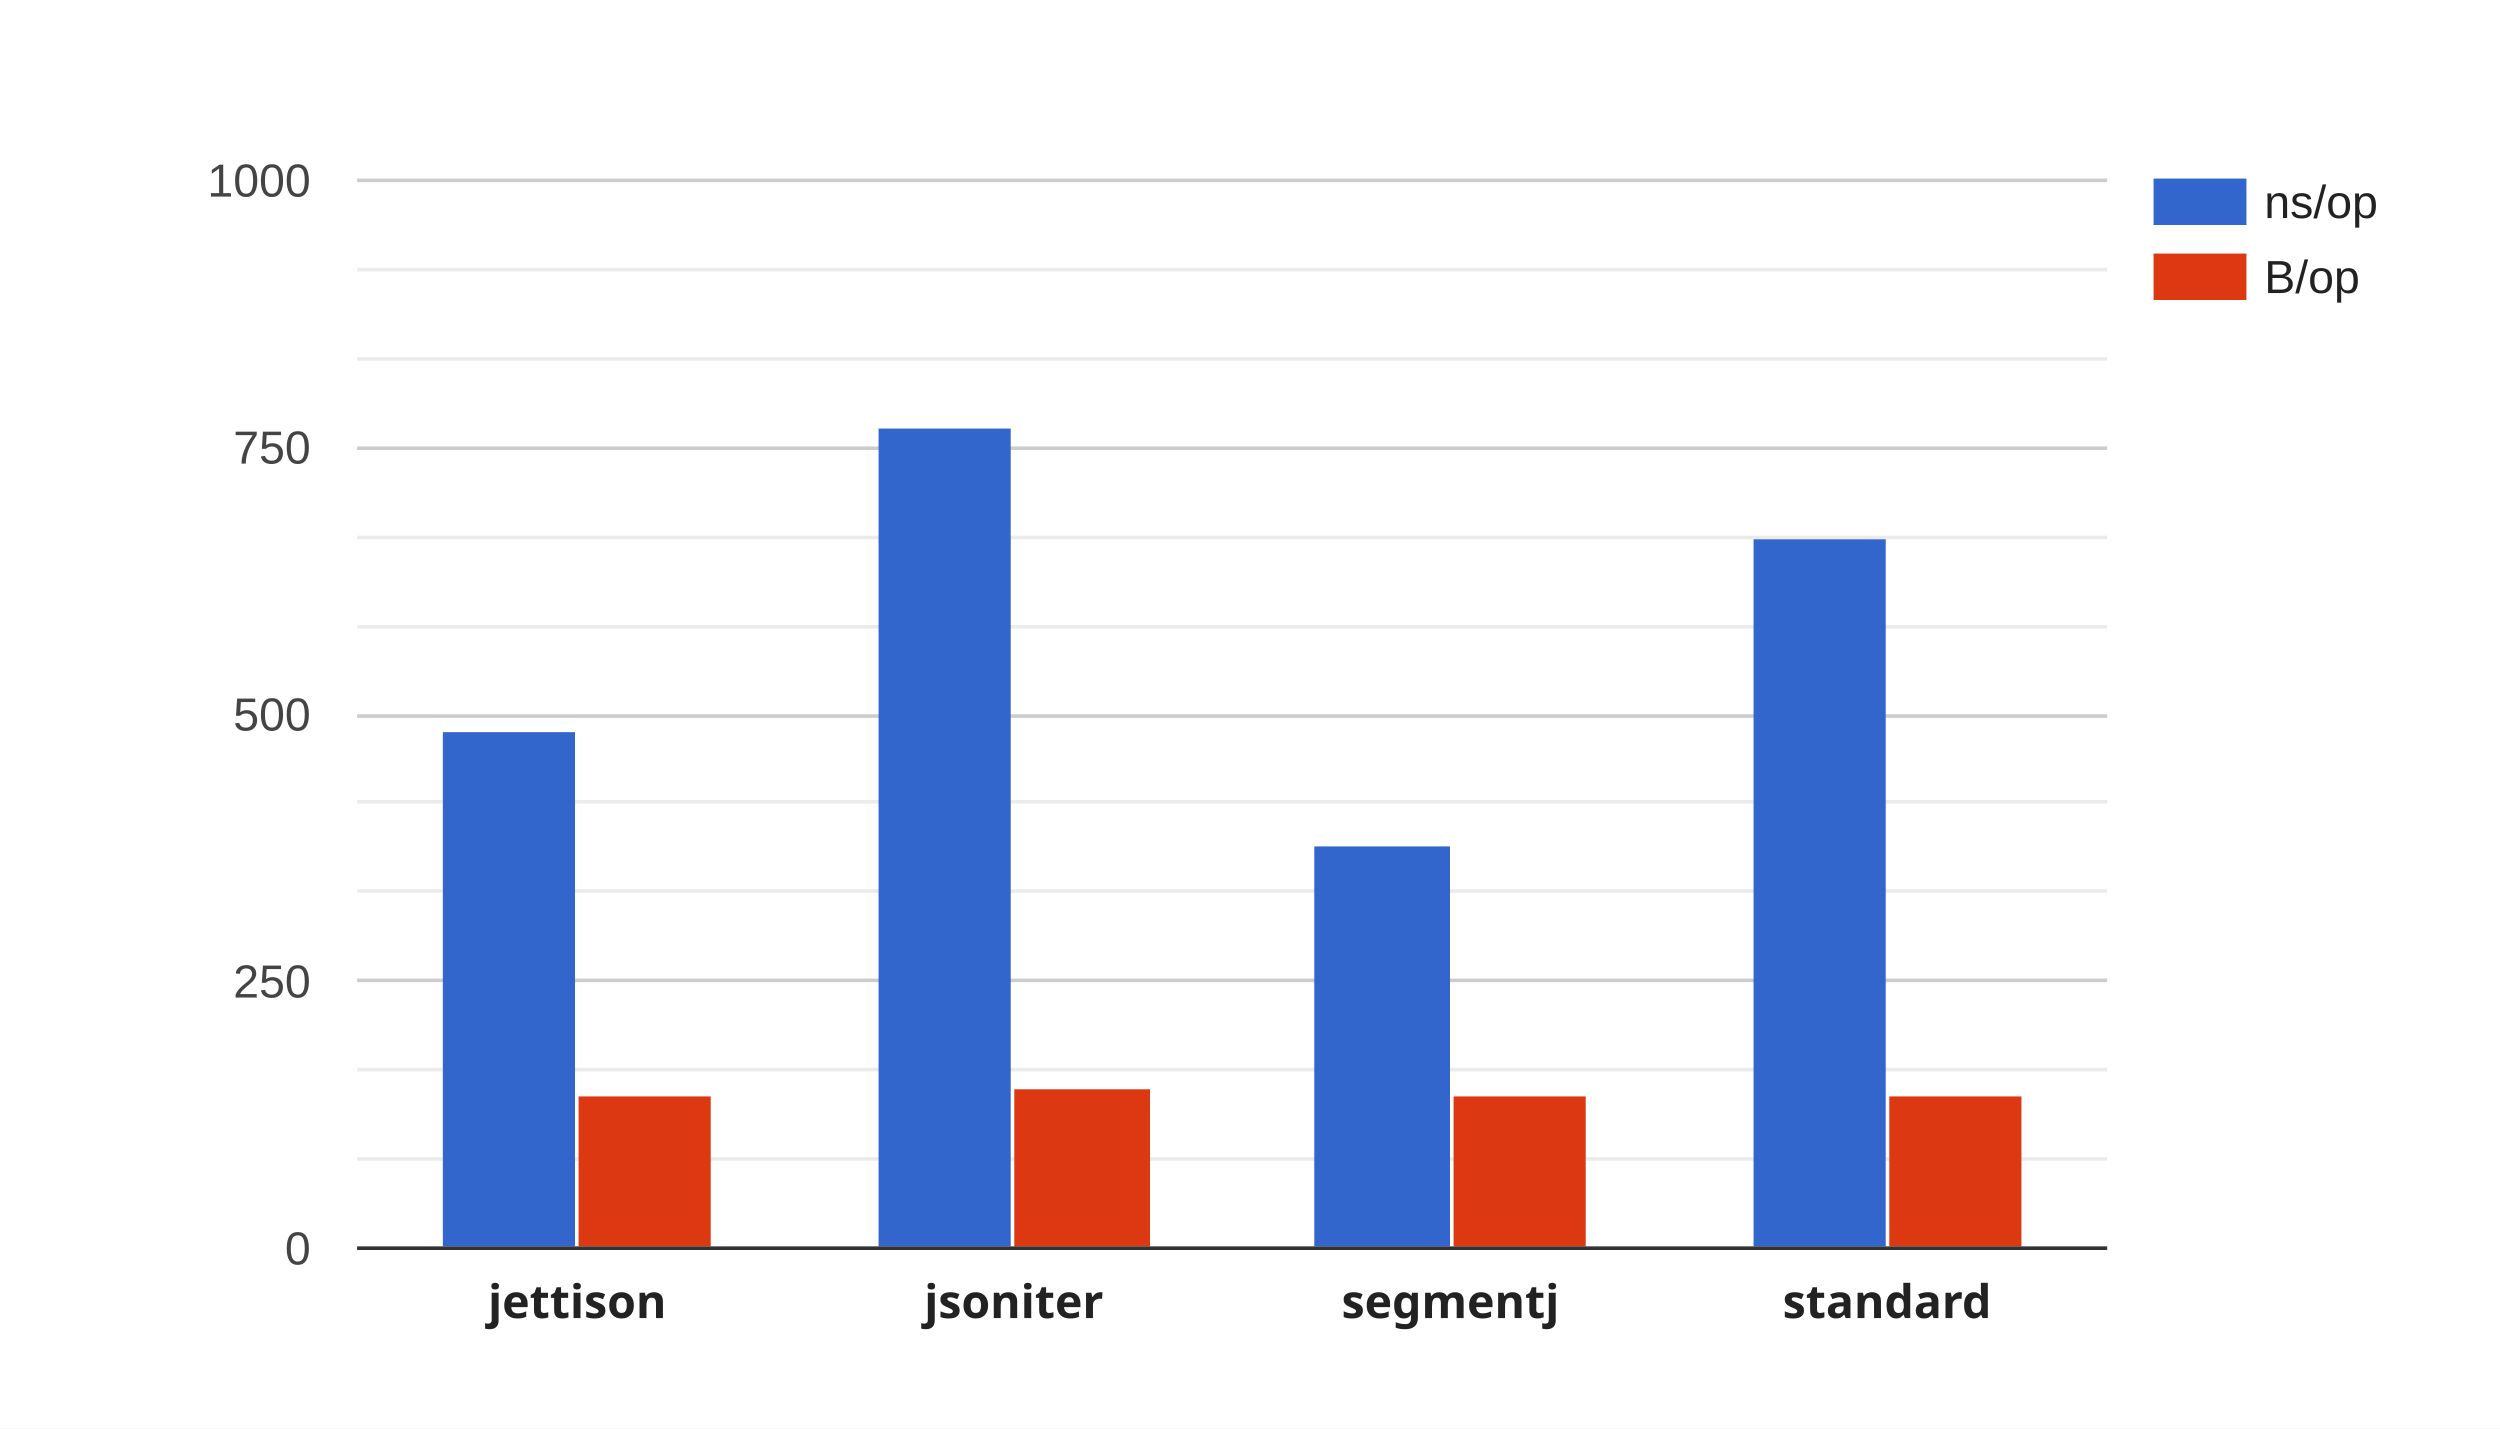
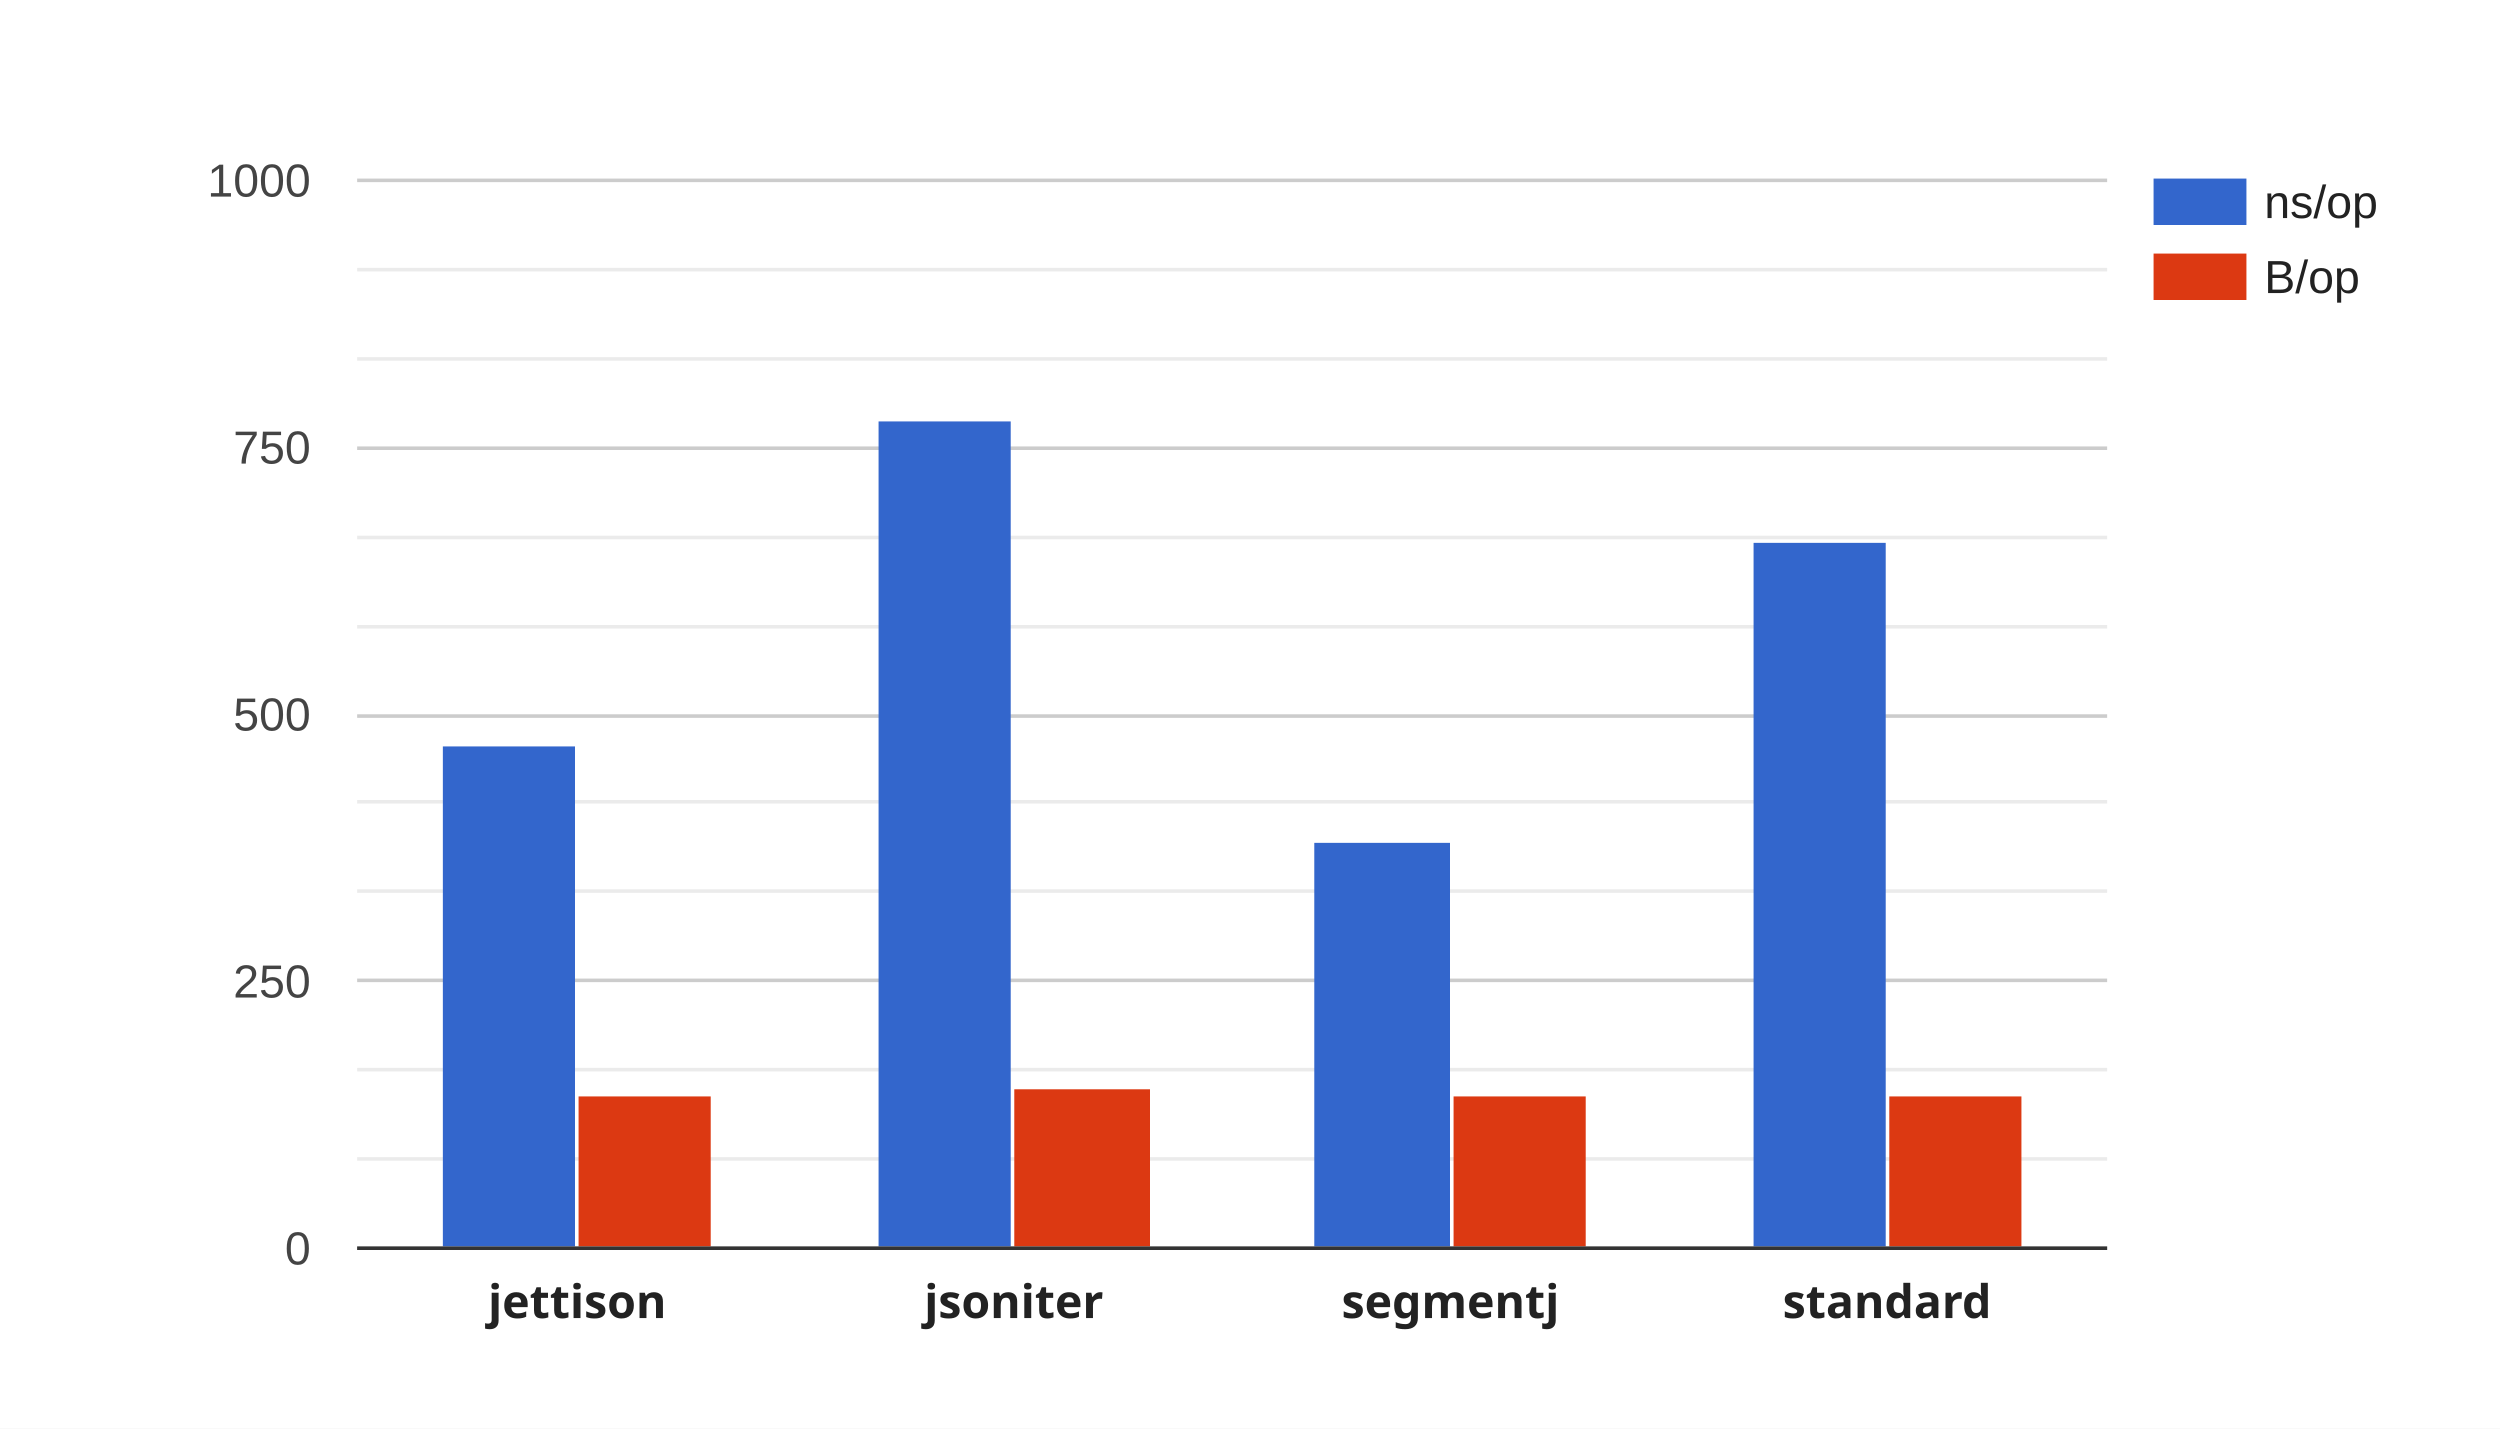
<svg xmlns="http://www.w3.org/2000/svg" width="700" height="400">
  <path fill="#fff" d="M0 0h700v400H0z" />
  <path fill="none" d="M603 50h84v34h-84z" />
  <path fill="none" d="M603 50h84v13h-84z" />
  <text x="634" y="61.05" fill="#222" stroke-width="0" font-family="Arial" font-size="13">ns/op</text>
  <path fill="#36c" d="M603 50h26v13h-26z" />
  <g>
    <path fill="none" d="M603 71h84v13h-84z" />
    <text x="634" y="82.05" fill="#222" stroke-width="0" font-family="Arial" font-size="13">B/op</text>
    <path fill="#dc3912" d="M603 71h26v13h-26z" />
  </g>
  <g>
    <path fill="none" d="M100 50h490v300H100z" />
    <g>
      <path fill="#ccc" d="M100 349h490v1H100zM100 274h490v1H100zM100 200h490v1H100zM100 125h490v1H100zM100 50h490v1H100z" />
      <path fill="#ebebeb" d="M100 324h490v1H100zM100 299h490v1H100zM100 249h490v1H100zM100 224h490v1H100zM100 175h490v1H100zM100 150h490v1H100zM100 100h490v1H100zM100 75h490v1H100z" />
      <g>
-         <path fill="#36c" d="M124 205h37v144h-37zM246 120h37v229h-37zM368 237h38v112h-38zM491 151h37v198h-37z" />
+         <path fill="#36c" d="M124 209h37v140h-37zM246 118h37v231h-37zM368 236h38v113h-38zM491 152h37v197h-37z" />
        <path fill="#dc3912" d="M162 307h37v42h-37zM284 305h38v44h-38zM407 307h37v42h-37zM529 307h37v42h-37z" />
      </g>
      <g>
        <path fill="#333" d="M100 349h490v1H100z" />
      </g>
    </g>
    <text x="161.625" y="369.05" fill="#222" stroke-width="0" font-family="Input" font-size="13" font-weight="bold" text-anchor="middle">jettison</text>
    <text x="283.875" y="369.05" fill="#222" stroke-width="0" font-family="Input" font-size="13" font-weight="bold" text-anchor="middle">jsoniter</text>
    <text x="406.125" y="369.05" fill="#222" stroke-width="0" font-family="Input" font-size="13" font-weight="bold" text-anchor="middle">segmentj</text>
    <text x="528.375" y="369.05" fill="#222" stroke-width="0" font-family="Input" font-size="13" font-weight="bold" text-anchor="middle">standard</text>
    <text x="87" y="354.05" fill="#444" stroke-width="0" font-family="Arial" font-size="13" text-anchor="end">0</text>
    <text x="87" y="279.3" fill="#444" stroke-width="0" font-family="Arial" font-size="13" text-anchor="end">250</text>
    <text x="87" y="204.55" fill="#444" stroke-width="0" font-family="Arial" font-size="13" text-anchor="end">500</text>
    <text x="87" y="129.8" fill="#444" stroke-width="0" font-family="Arial" font-size="13" text-anchor="end">750</text>
    <text x="87" y="55.05" fill="#444" stroke-width="0" font-family="Arial" font-size="13" text-anchor="end">1000</text>
  </g>
</svg>
